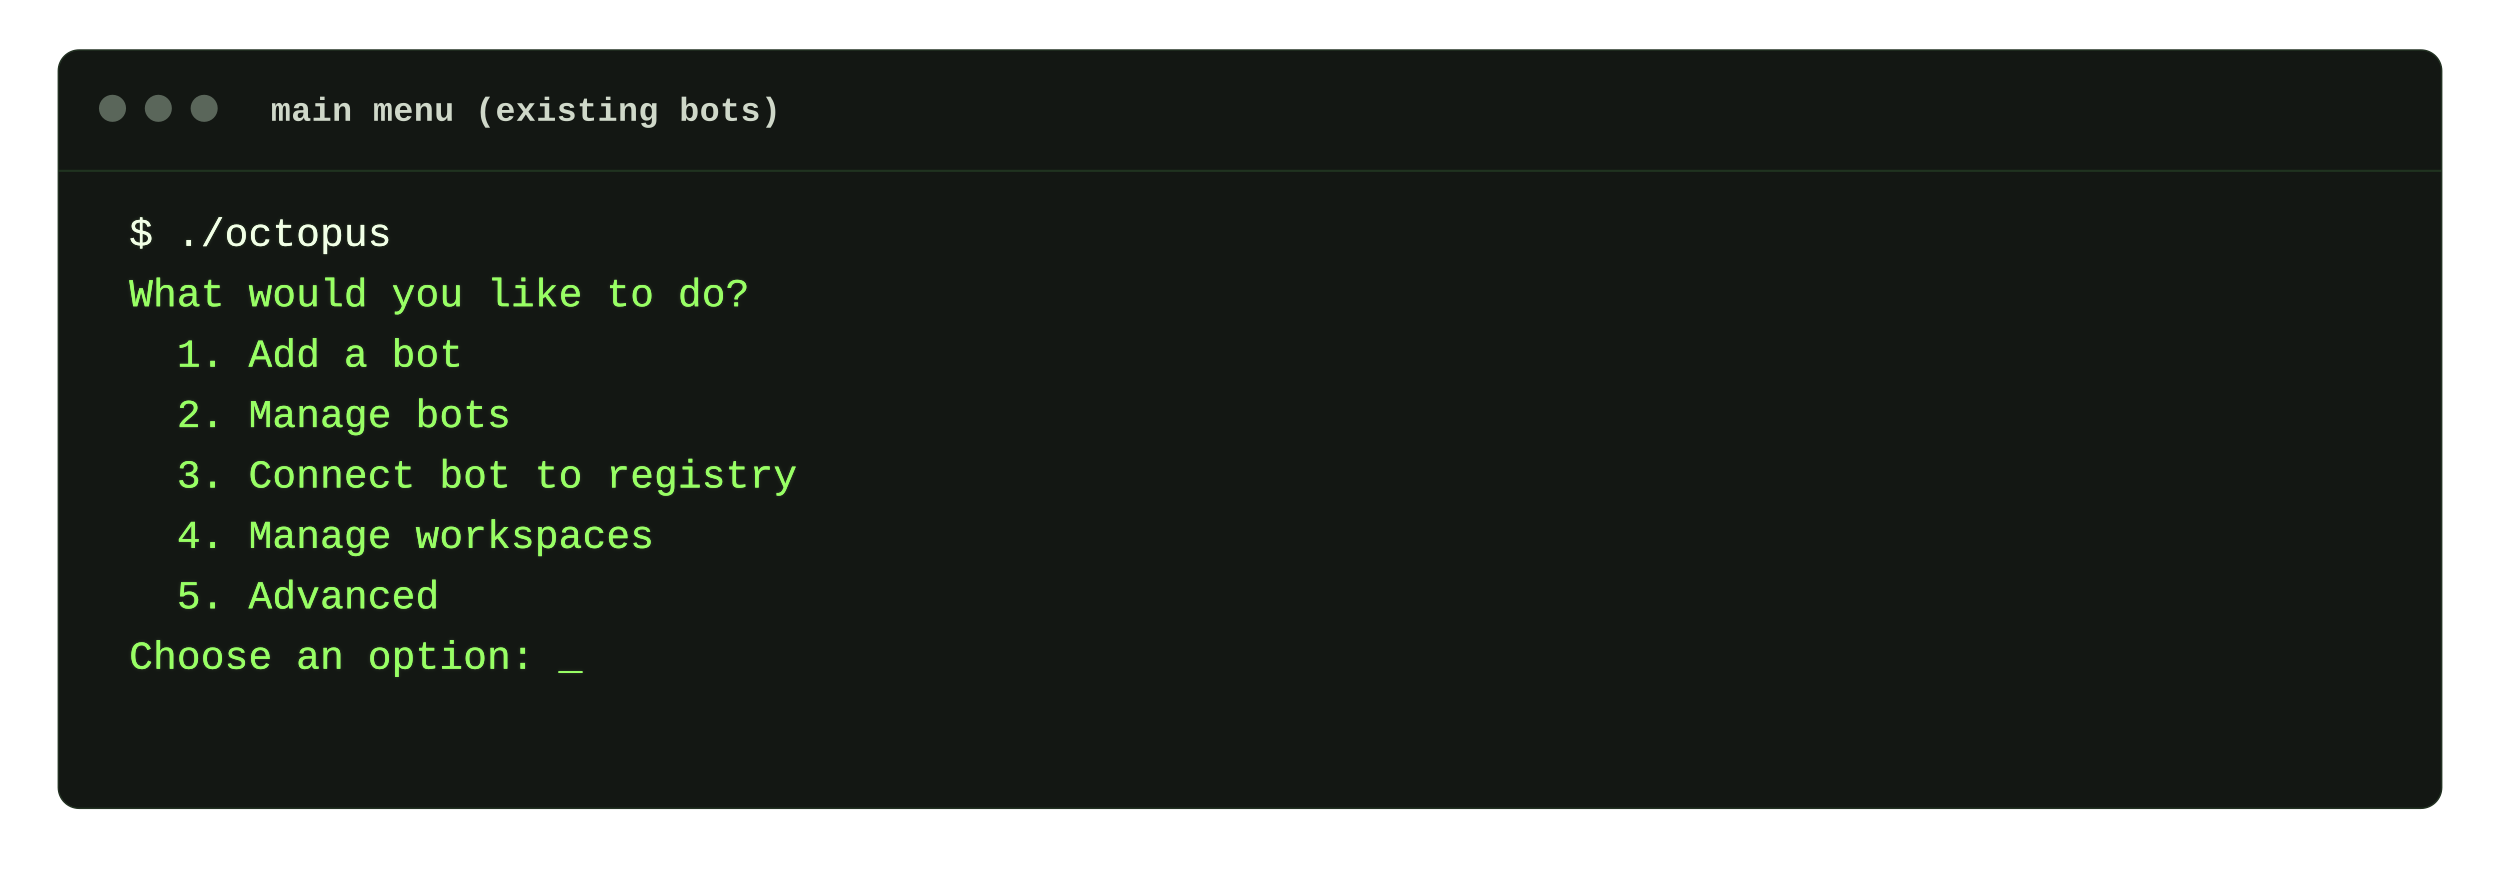
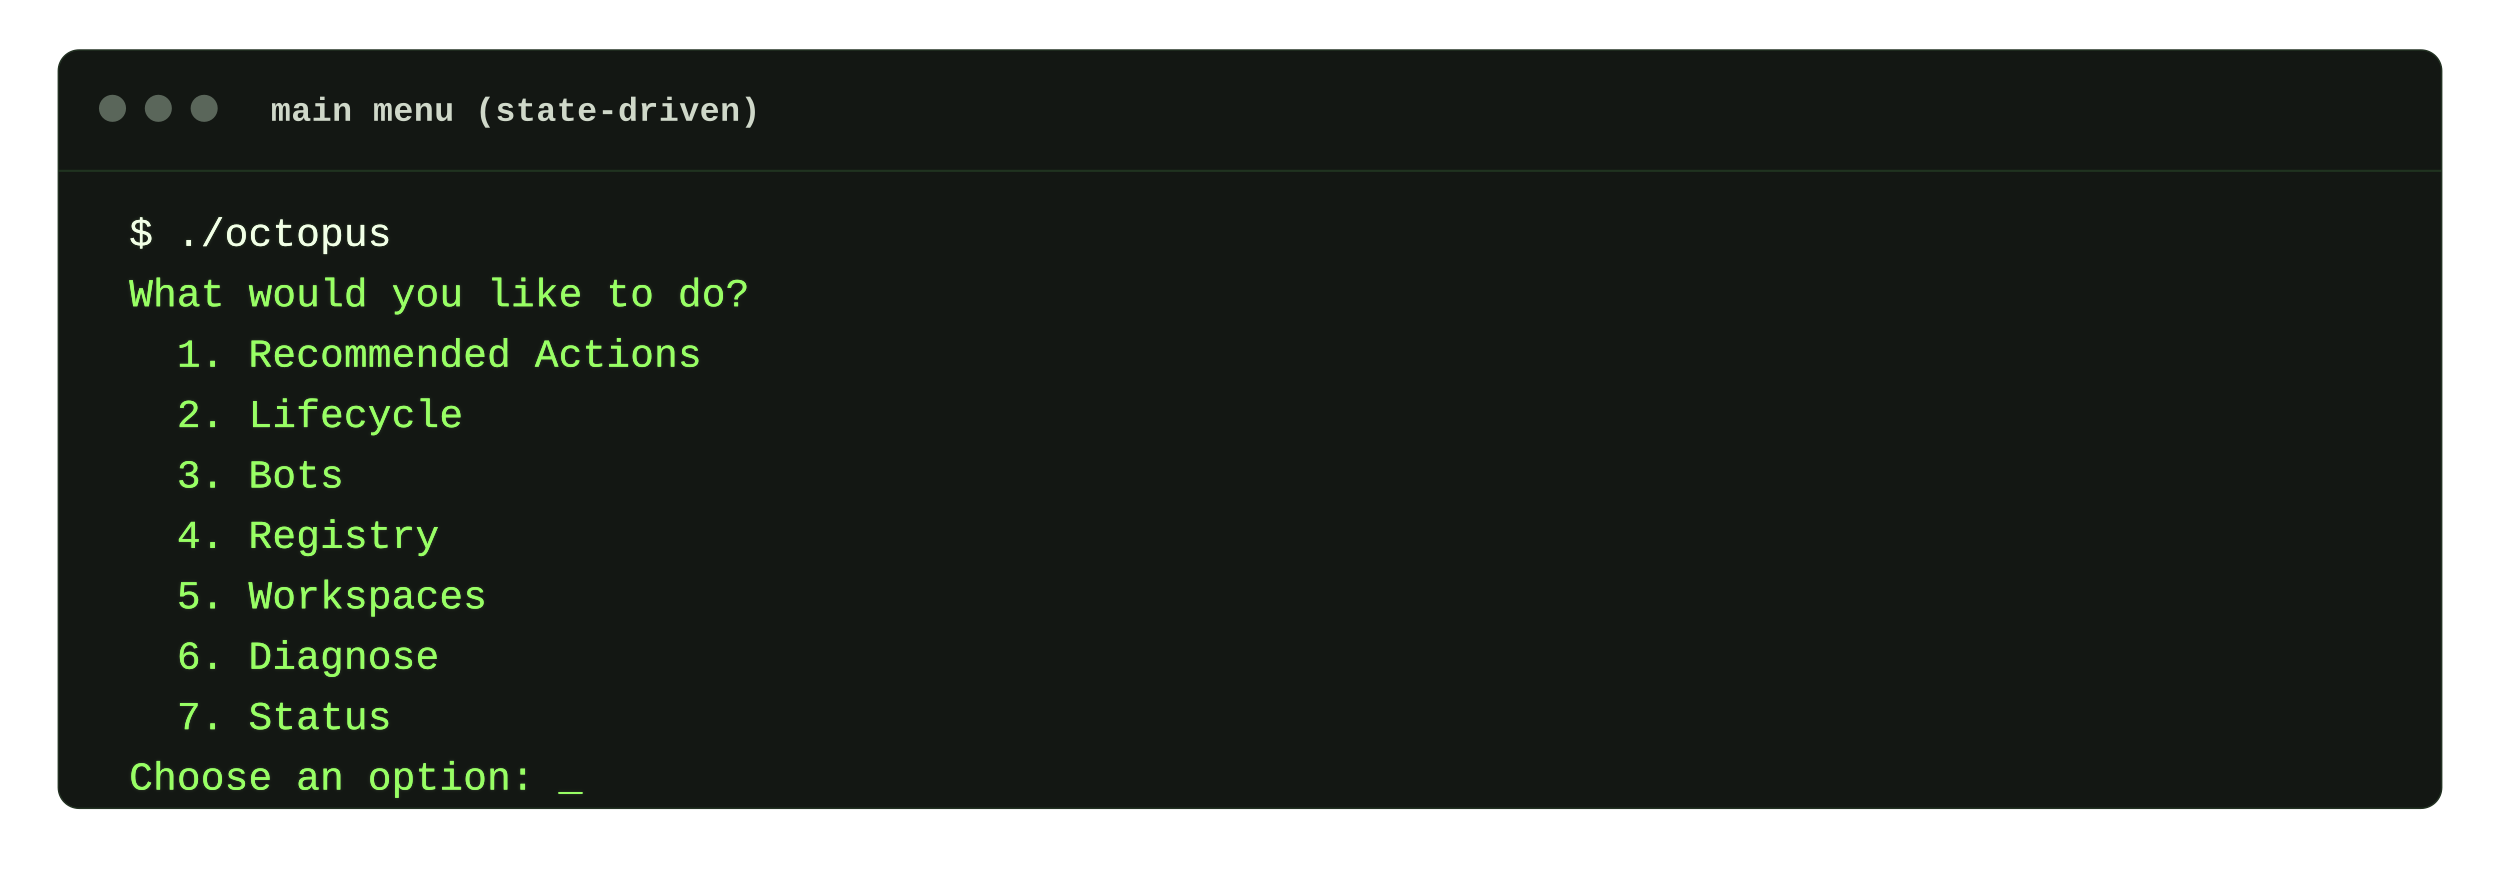
<svg xmlns="http://www.w3.org/2000/svg" width="1200" height="420" viewBox="0 0 1200 420" role="img" aria-labelledby="title desc">
  <style>
    .panel { fill: #131713; stroke: #223122; stroke-width: 0.7; }
    .rule { stroke: #274227; stroke-width: 1; opacity: 0.65; }
    .dot { fill: #5a665a; }
    .label { fill: #cfd8c9; font: 600 16px "IBM Plex Mono", "SFMono-Regular", Menlo, Monaco, Consolas, "Liberation Mono", monospace; letter-spacing: 0.2px; }
    .line { fill: #98ff64; font: 19px "IBM Plex Mono", "SFMono-Regular", Menlo, Monaco, Consolas, "Liberation Mono", monospace; letter-spacing: 0.05px; }
    .glow-copy { opacity: 0.52; filter: url(#crt-glow); }
    .prompt { fill: #f1ffe6; }
  </style>
  <defs>
    <filter id="crt-glow" x="-20%" y="-20%" width="140%" height="140%">
      <feGaussianBlur stdDeviation="0.85" result="blur" />
      <feColorMatrix in="blur" type="matrix" values="0 0 0 0 0.55 0 0 0 0 1 0 0 0 0 0.35 0 0 0 0.45 0" result="glow" />
      <feMerge>
        <feMergeNode in="glow" />
      </feMerge>
    </filter>
  </defs>
  <g transform="translate(28 24)">
    <rect class="panel" x="0" y="0" width="1144" height="364" rx="10" />
    <circle class="dot" cx="26" cy="28" r="6.5" />
    <circle class="dot" cx="48" cy="28" r="6.5" />
    <circle class="dot" cx="70" cy="28" r="6.5" />
-     <text class="label" x="102" y="34">main menu (existing bots)</text>
+     <text class="label" x="102" y="34">main menu (state-driven)</text>
    <line class="rule" x1="0" y1="58" x2="1144" y2="58" />
    <g id="copy-menu">
      <text class="line" xml:space="preserve">
        <tspan class="prompt" x="34" y="94">$ ./octopus</tspan>
        <tspan x="34" dy="29">What would you like to do?</tspan>
-         <tspan x="34" dy="29">  1. Add a bot</tspan>
-         <tspan x="34" dy="29">  2. Manage bots</tspan>
-         <tspan x="34" dy="29">  3. Connect bot to registry</tspan>
-         <tspan x="34" dy="29">  4. Manage workspaces</tspan>
-         <tspan x="34" dy="29">  5. Advanced</tspan>
+         <tspan x="34" dy="29">  1. Recommended Actions</tspan>
+         <tspan x="34" dy="29">  2. Lifecycle</tspan>
+         <tspan x="34" dy="29">  3. Bots</tspan>
+         <tspan x="34" dy="29">  4. Registry</tspan>
+         <tspan x="34" dy="29">  5. Workspaces</tspan>
+         <tspan x="34" dy="29">  6. Diagnose</tspan>
+         <tspan x="34" dy="29">  7. Status</tspan>
        <tspan x="34" dy="29">Choose an option: _</tspan>
      </text>
    </g>
    <use href="#copy-menu" class="glow-copy" />
    <use href="#copy-menu" />
  </g>
</svg>
